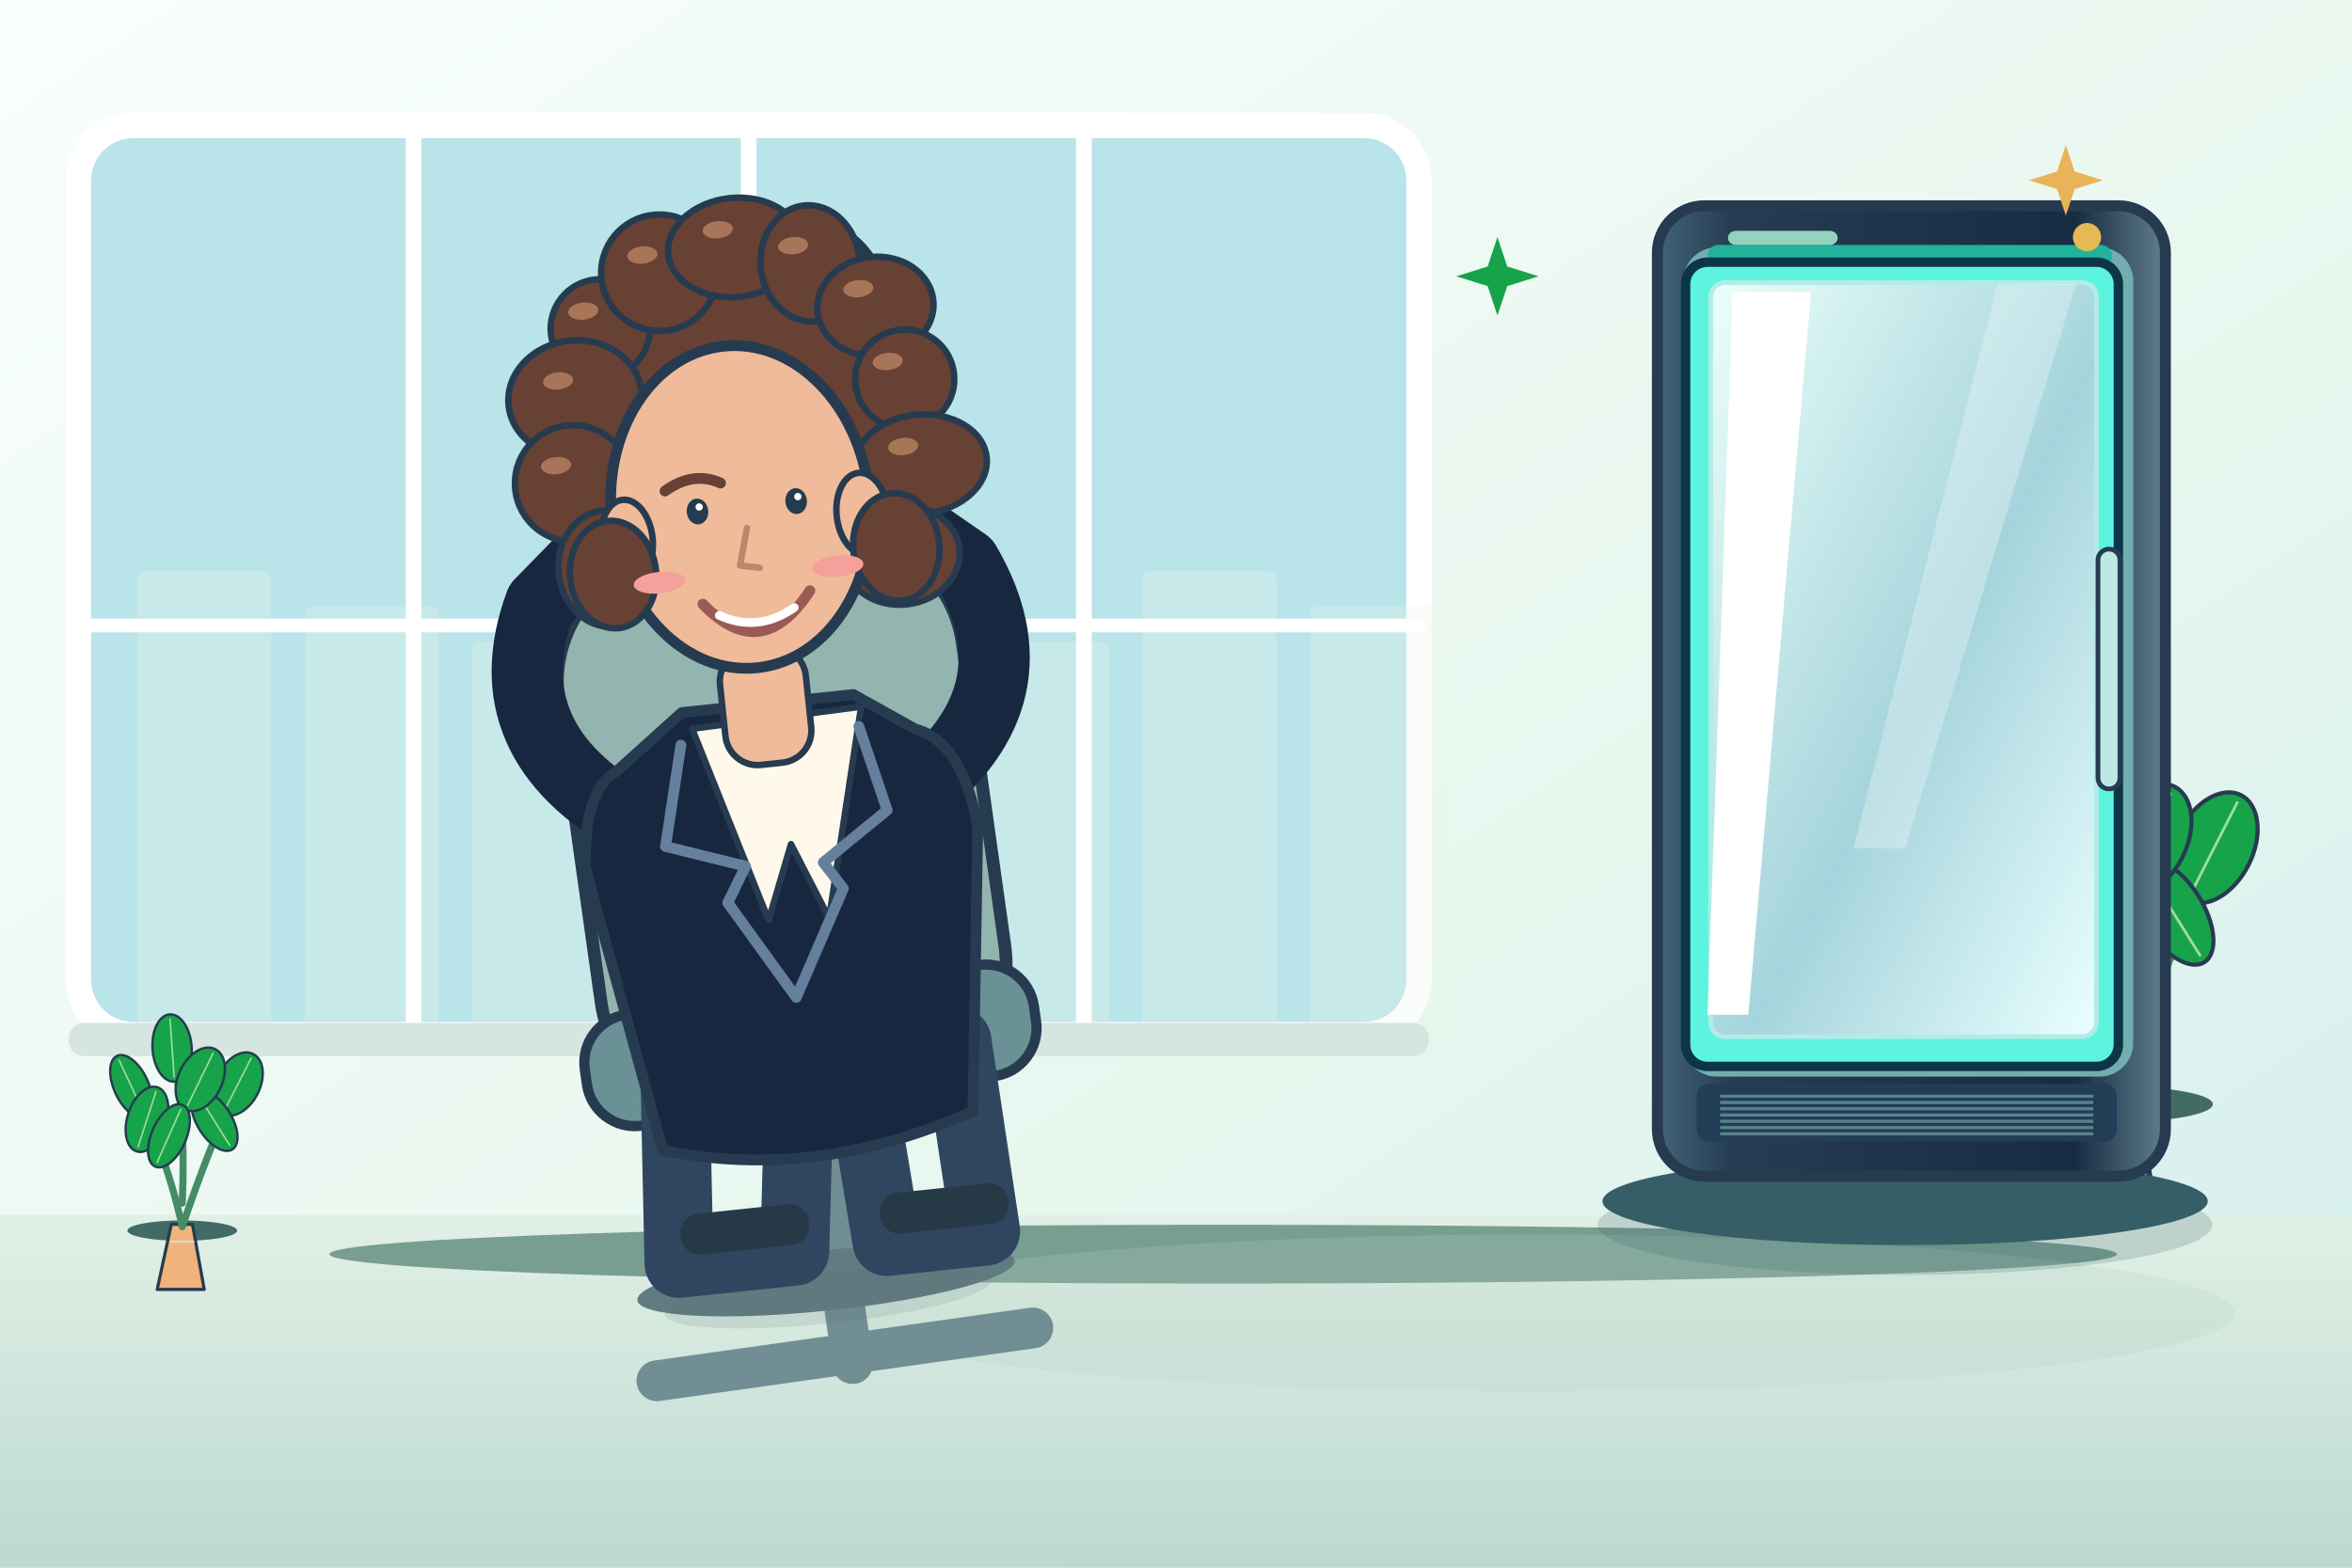
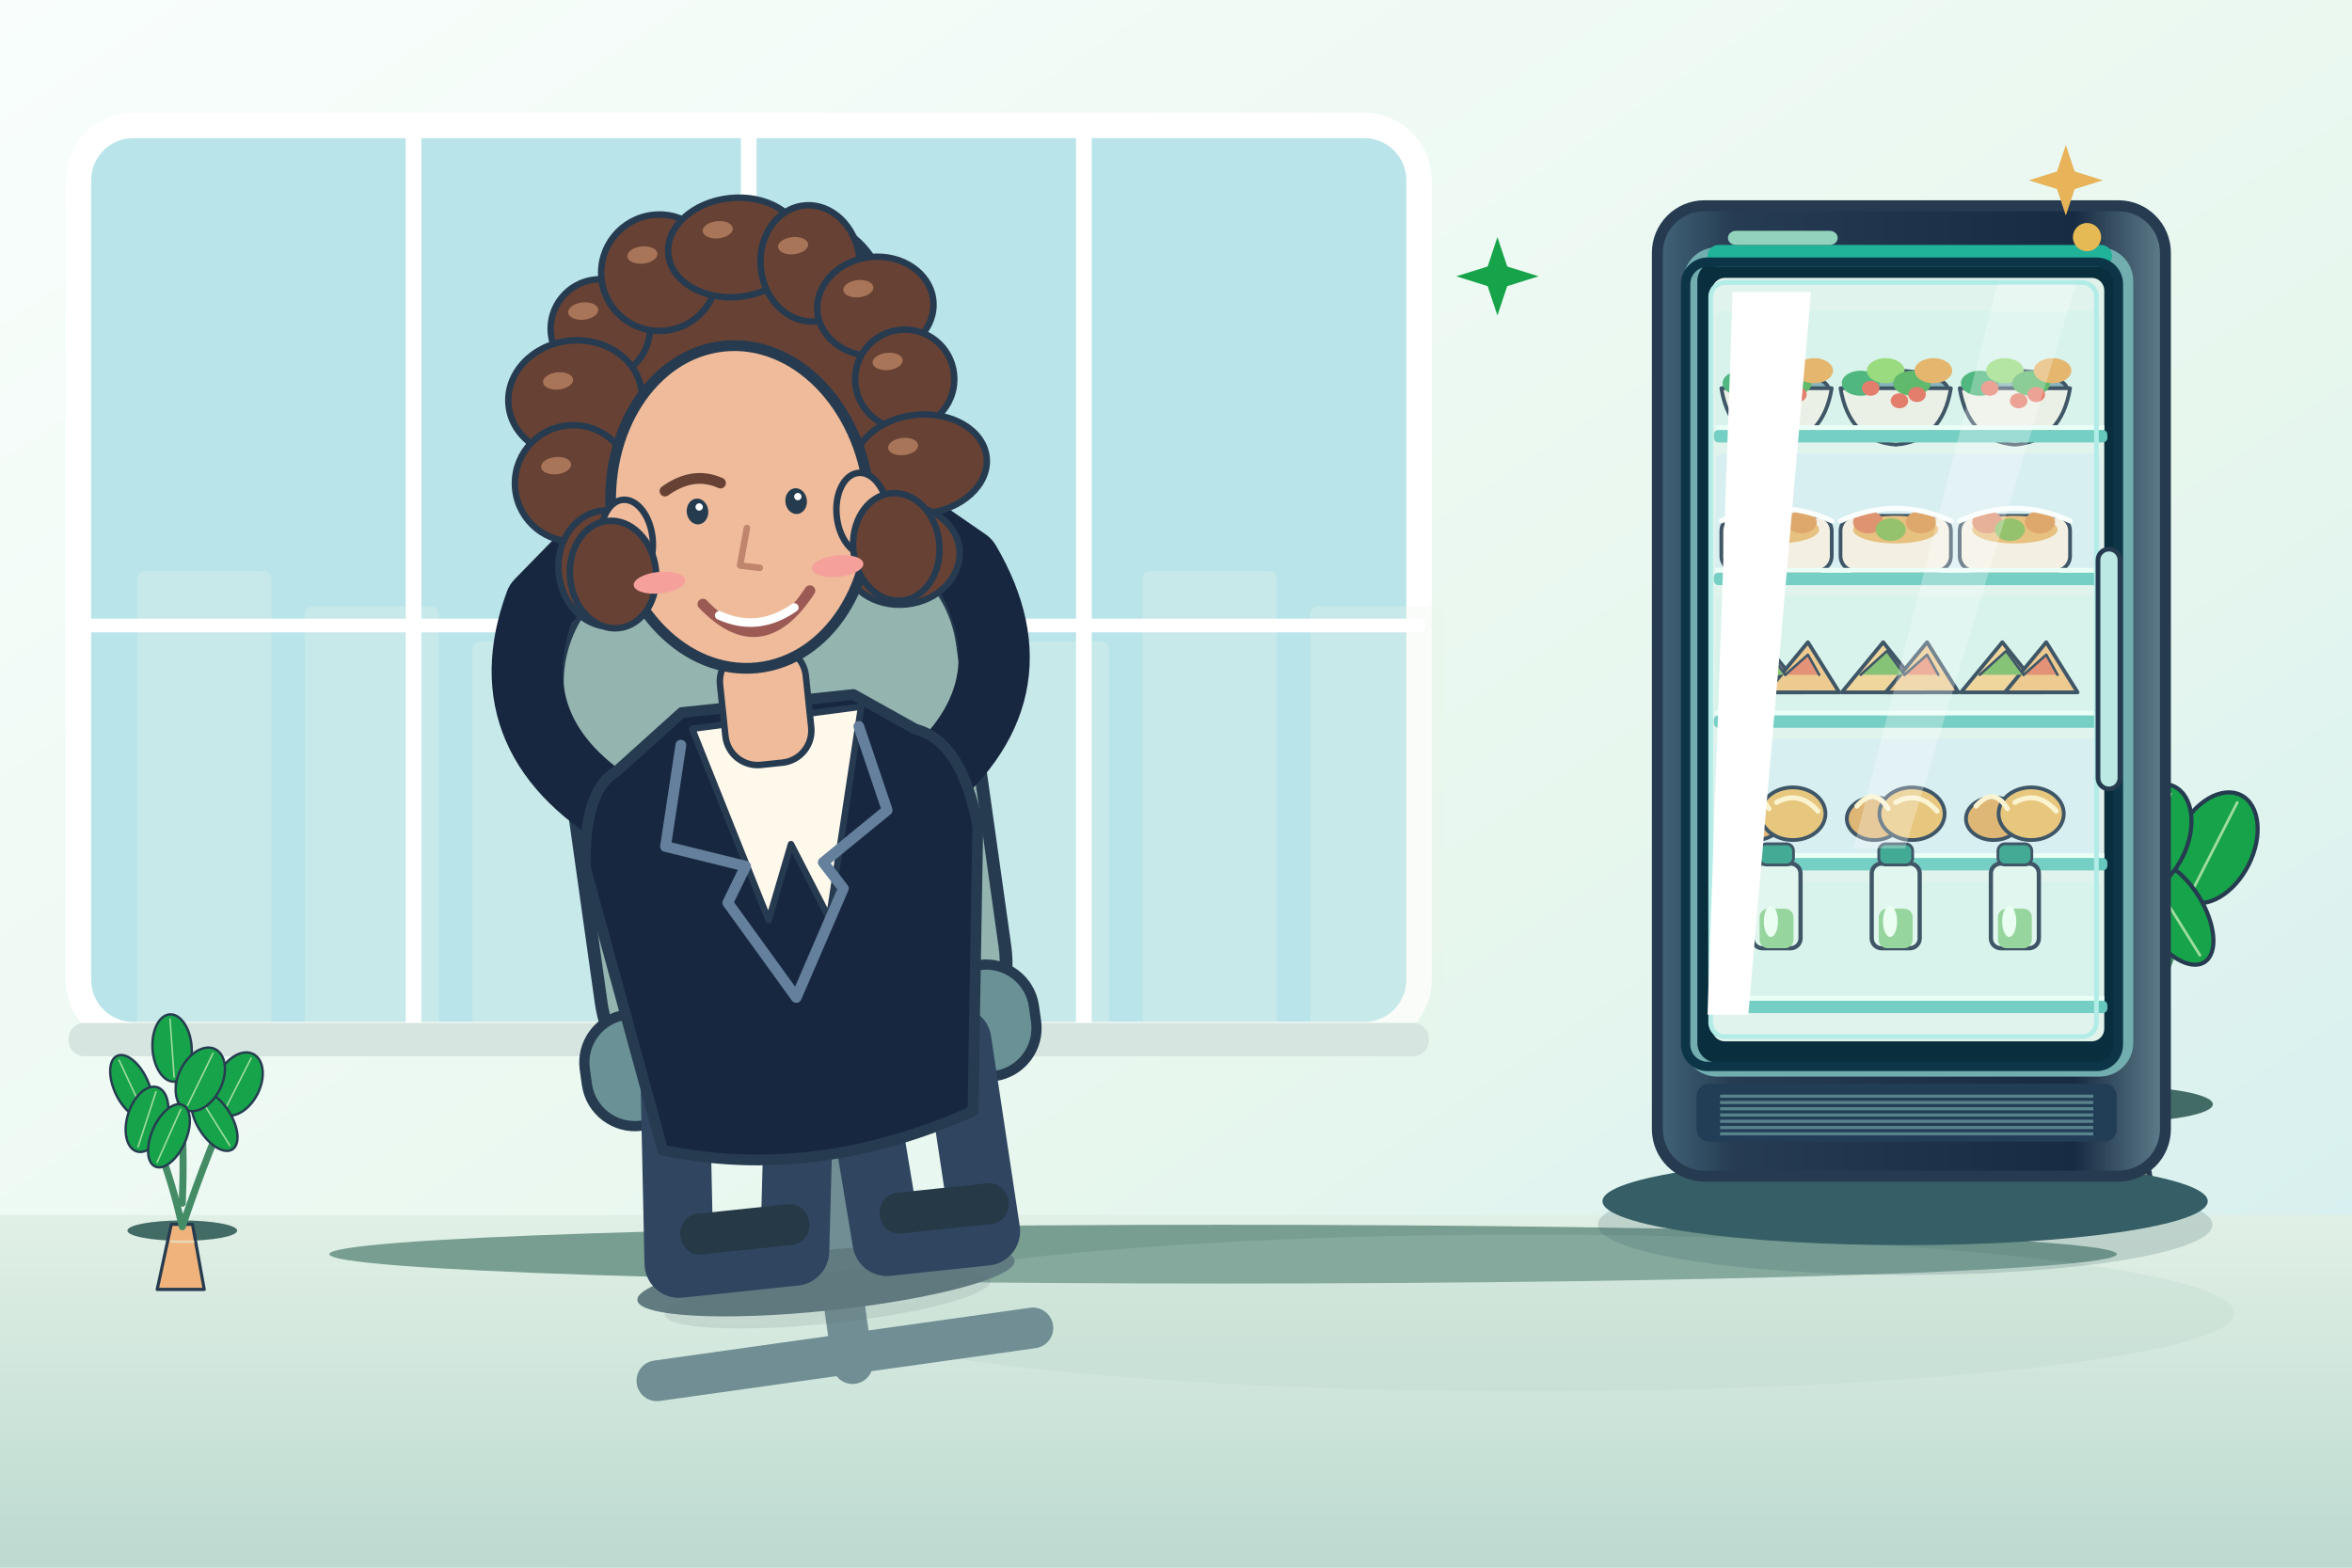
<svg xmlns="http://www.w3.org/2000/svg" viewBox="0 0 1200 800" width="1200" height="800" role="img">
  <defs>
    <linearGradient id="wall" x1="0" y1="0" x2="1" y2="1">
      <stop stop-color="#f9fefc" />
      <stop offset=".6" stop-color="#e7f7ee" />
      <stop offset="1" stop-color="#d2edf0" />
    </linearGradient>
    <linearGradient id="glass" x1="0" y1="0" x2="1" y2="1">
      <stop stop-color="#eafffa" />
      <stop offset=".55" stop-color="#a6d4dc" />
      <stop offset="1" stop-color="#e9ffff" />
    </linearGradient>
    <linearGradient id="metal" x1="0" y1="0" x2="1" y2="0">
      <stop stop-color="#426479" />
      <stop offset=".15" stop-color="#263c52" />
      <stop offset=".82" stop-color="#172b42" />
      <stop offset="1" stop-color="#607f8d" />
    </linearGradient>
    <linearGradient id="floor" x1="0" y1="0" x2="0" y2="1">
      <stop stop-color="#e1f0e6" />
      <stop offset="1" stop-color="#bcdad0" />
    </linearGradient>
    <linearGradient id="peach" x1="0" y1="0" x2="1" y2="1">
      <stop stop-color="#fff8ed" />
      <stop offset="1" stop-color="#e9ebe4" />
    </linearGradient>
    <filter id="shadow" x="-50%" y="-50%" width="200%" height="200%">
      <feGaussianBlur stdDeviation="13" />
    </filter>
    <filter id="glow" x="-50%" y="-50%" width="200%" height="200%">
      <feGaussianBlur stdDeviation="9" />
    </filter>
    <clipPath id="rounded">
      <rect x="0" y="0" width="1200" height="900" rx="0" />
    </clipPath>
  </defs>
  <rect x="0" y="0" width="1200" height="800" rx="0" fill="url(#wall)" stroke="none" stroke-width="0" />
  <path d="M0 620H1200V800H0Z" fill="url(#floor)" stroke="none" stroke-width="0" stroke-linecap="round" stroke-linejoin="round" />
  <rect x="40" y="64" width="684" height="464" rx="28" fill="#b9e4e9" stroke="#fff" stroke-width="13" />
  <g opacity=".30">
    <rect x="70" y="291.4" width="68.4" height="241.3" rx="4" fill="#eaf4e8" stroke="none" stroke-width="0" />
    <rect x="155.5" y="309.4" width="68.4" height="223.3" rx="4" fill="#eaf4e8" stroke="none" stroke-width="0" />
    <rect x="241" y="327.4" width="68.4" height="205.3" rx="4" fill="#eaf4e8" stroke="none" stroke-width="0" />
    <rect x="326.5" y="291.4" width="68.4" height="241.3" rx="4" fill="#eaf4e8" stroke="none" stroke-width="0" />
    <rect x="412" y="309.4" width="68.4" height="223.3" rx="4" fill="#eaf4e8" stroke="none" stroke-width="0" />
    <rect x="497.5" y="327.4" width="68.4" height="205.3" rx="4" fill="#eaf4e8" stroke="none" stroke-width="0" />
    <rect x="583" y="291.4" width="68.4" height="241.3" rx="4" fill="#eaf4e8" stroke="none" stroke-width="0" />
    <rect x="668.5" y="309.4" width="68.4" height="223.3" rx="4" fill="#eaf4e8" stroke="none" stroke-width="0" />
  </g>
  <path d="M211 64V528" fill="none" stroke="#fff" stroke-width="8" stroke-linecap="round" stroke-linejoin="round" />
  <path d="M382 64V528" fill="none" stroke="#fff" stroke-width="8" stroke-linecap="round" stroke-linejoin="round" />
  <path d="M553 64V528" fill="none" stroke="#fff" stroke-width="8" stroke-linecap="round" stroke-linejoin="round" />
  <path d="M40 319.2H724" fill="none" stroke="#fff" stroke-width="7" stroke-linecap="round" stroke-linejoin="round" />
  <rect x="35" y="522" width="694" height="17" rx="8" fill="#d6e5df" stroke="none" stroke-width="0" />
  <ellipse cx="624" cy="640" rx="456" ry="15" fill="#789e91" stroke="none" stroke-width="0" />
  <g opacity=".23">
    <ellipse cx="780" cy="670" rx="360" ry="40" fill="#b2cfc1" stroke="none" stroke-width="0" />
  </g>
  <g transform="translate(1080 560) rotate(0) scale(0.7)">
    <ellipse cx="0" cy="5" rx="70" ry="13" fill="#426b66" stroke="none" stroke-width="0" />
    <path d="M-14 -3 L-32 80 H28 L13 -3Z" fill="#f0b37b" stroke="#263b50" stroke-width="4" stroke-linecap="round" stroke-linejoin="round" />
    <path d="M-14 19 H14" fill="none" stroke="#e9d8b8" stroke-width="3" stroke-linecap="round" stroke-linejoin="round" />
    <path d="M0 0 Q-25 -112 -70 -179 M0 0 Q35 -104 72 -182 M0 -30 Q5 -149 -14 -230" fill="none" stroke="#448c66" stroke-width="9" stroke-linecap="round" stroke-linejoin="round" />
    <g transform="translate(-65 -179) rotate(-25) scale(1)">
      <ellipse cx="0" cy="0" rx="22" ry="43" fill="#16a34a" stroke="#263b50" stroke-width="3" />
      <path d="M0 -37 V37" fill="none" stroke="#9edc9d" stroke-width="2" stroke-linecap="round" stroke-linejoin="round" />
    </g>
    <g transform="translate(-45 -137) rotate(18) scale(1)">
      <ellipse cx="0" cy="0" rx="25" ry="43" fill="#16a34a" stroke="#263b50" stroke-width="3" />
      <path d="M0 -37 V37" fill="none" stroke="#9edc9d" stroke-width="2" stroke-linecap="round" stroke-linejoin="round" />
    </g>
    <g transform="translate(71 -182) rotate(27) scale(1)">
      <ellipse cx="0" cy="0" rx="28" ry="43" fill="#16a34a" stroke="#263b50" stroke-width="3" />
      <path d="M0 -37 V37" fill="none" stroke="#9edc9d" stroke-width="2" stroke-linecap="round" stroke-linejoin="round" />
    </g>
    <g transform="translate(41 -135) rotate(-32) scale(1)">
      <ellipse cx="0" cy="0" rx="22" ry="43" fill="#16a34a" stroke="#263b50" stroke-width="3" />
      <path d="M0 -37 V37" fill="none" stroke="#9edc9d" stroke-width="2" stroke-linecap="round" stroke-linejoin="round" />
    </g>
    <g transform="translate(-13 -228) rotate(-4) scale(1)">
      <ellipse cx="0" cy="0" rx="25" ry="43" fill="#16a34a" stroke="#263b50" stroke-width="3" />
      <path d="M0 -37 V37" fill="none" stroke="#9edc9d" stroke-width="2" stroke-linecap="round" stroke-linejoin="round" />
    </g>
    <g transform="translate(23 -188) rotate(26) scale(1)">
      <ellipse cx="0" cy="0" rx="28" ry="43" fill="#16a34a" stroke="#263b50" stroke-width="3" />
      <path d="M0 -37 V37" fill="none" stroke="#9edc9d" stroke-width="2" stroke-linecap="round" stroke-linejoin="round" />
    </g>
    <g transform="translate(-17 -116) rotate(24) scale(1)">
      <ellipse cx="0" cy="0" rx="22" ry="43" fill="#16a34a" stroke="#263b50" stroke-width="3" />
      <path d="M0 -37 V37" fill="none" stroke="#9edc9d" stroke-width="2" stroke-linecap="round" stroke-linejoin="round" />
    </g>
  </g>
  <g transform="translate(396 381) rotate(-8) scale(1.3)">
    <rect x="-82" y="-80" width="160" height="220" rx="50" fill="#94b4af" stroke="#263b50" stroke-width="5" />
    <rect x="-92" y="96" width="178" height="44" rx="19" fill="#6a9296" stroke="#263b50" stroke-width="4" />
    <path d="M-4 140V244 M-81 240H68" fill="none" stroke="#708e93" stroke-width="16" stroke-linecap="round" stroke-linejoin="round" />
  </g>
  <g transform="translate(372 183) rotate(-6) scale(1.1)">
    <ellipse cx="0" cy="430" rx="88" ry="14" fill="#617c81" stroke="none" stroke-width="0" />
    <g opacity=".14">
      <ellipse cx="0" cy="438" rx="76" ry="12" fill="#55686a" stroke="none" stroke-width="0" />
    </g>
    <path d="M-60 331L-67 415H-13L-4 347 M26 348L30 415H76L72 326" fill="none" stroke="#304660" stroke-width="32" stroke-linecap="round" stroke-linejoin="round" />
    <rect x="-65" y="393" width="60" height="19" rx="9" fill="#253947" stroke="none" stroke-width="0" />
    <rect x="28" y="393" width="60" height="19" rx="9" fill="#253947" stroke="none" stroke-width="0" />
    <path d="M-66 209Q-129 165-99 104L-58 70" fill="none" stroke="#182740" stroke-width="33" stroke-linecap="round" stroke-linejoin="round" />
    <ellipse cx="-56" cy="67" rx="19" ry="17" fill="#efbb9b" stroke="#263b50" stroke-width="3" />
    <path d="M65 209Q128 170 99 106L57 70" fill="none" stroke="#182740" stroke-width="33" stroke-linecap="round" stroke-linejoin="round" />
    <ellipse cx="54" cy="69" rx="19" ry="17" fill="#efbb9b" stroke="#263b50" stroke-width="3" />
    <path d="M-72 185Q-88 192-91 228L-69 362Q0 384 76 359L92 228Q89 188 68 180L41 161H-39Z" fill="#182740" stroke="#263b50" stroke-width="5" stroke-linecap="round" stroke-linejoin="round" />
    <path d="M-35 169L-9 261L5 227L19 263L44 167Z" fill="#fff9ec" stroke="#263b50" stroke-width="3" stroke-linecap="round" stroke-linejoin="round" />
    <path d="M-41 176L-53 222L-17 235L-27 251L0 298 M42 176L51 216L19 237L27 250L0 298" fill="none" stroke="#64809c" stroke-width="5" stroke-linecap="round" stroke-linejoin="round" />
    <rect x="-20" y="135" width="40" height="54" rx="15" fill="#efbb9b" stroke="#263b50" stroke-width="3" />
    <path d="M-59 47Q-92 -8-58 -24Q-33 -80 5 -48Q68 -78 77 -13Q112 41 67 105L54 107L-66 106Z" fill="#674134" stroke="#263b50" stroke-width="6" stroke-linecap="round" stroke-linejoin="round" />
    <ellipse cx="-58" cy="-20" rx="23" ry="23" fill="#674134" stroke="#263b50" stroke-width="3" />
    <ellipse cx="-65" cy="-29" rx="7" ry="4" fill="#a97558" stroke="none" stroke-width="0" />
    <ellipse cx="-28" cy="-43" rx="27" ry="27" fill="#674134" stroke="#263b50" stroke-width="3" />
    <ellipse cx="-35" cy="-52" rx="7" ry="4" fill="#a97558" stroke="none" stroke-width="0" />
    <ellipse cx="8" cy="-51" rx="31" ry="23" fill="#674134" stroke="#263b50" stroke-width="3" />
    <ellipse cx="1" cy="-60" rx="7" ry="4" fill="#a97558" stroke="none" stroke-width="0" />
    <ellipse cx="42" cy="-40" rx="23" ry="27" fill="#674134" stroke="#263b50" stroke-width="3" />
    <ellipse cx="35" cy="-49" rx="7" ry="4" fill="#a97558" stroke="none" stroke-width="0" />
    <ellipse cx="70" cy="-17" rx="27" ry="23" fill="#674134" stroke="#263b50" stroke-width="3" />
    <ellipse cx="63" cy="-26" rx="7" ry="4" fill="#a97558" stroke="none" stroke-width="0" />
    <ellipse cx="-73" cy="11" rx="31" ry="27" fill="#674134" stroke="#263b50" stroke-width="3" />
    <ellipse cx="-80" cy="2" rx="7" ry="4" fill="#a97558" stroke="none" stroke-width="0" />
    <ellipse cx="80" cy="18" rx="23" ry="23" fill="#674134" stroke="#263b50" stroke-width="3" />
    <ellipse cx="73" cy="9" rx="7" ry="4" fill="#a97558" stroke="none" stroke-width="0" />
    <ellipse cx="-78" cy="50" rx="27" ry="27" fill="#674134" stroke="#263b50" stroke-width="3" />
    <ellipse cx="-85" cy="41" rx="7" ry="4" fill="#a97558" stroke="none" stroke-width="0" />
    <ellipse cx="83" cy="58" rx="31" ry="23" fill="#674134" stroke="#263b50" stroke-width="3" />
    <ellipse cx="76" cy="49" rx="7" ry="4" fill="#a97558" stroke="none" stroke-width="0" />
    <ellipse cx="-66" cy="91" rx="23" ry="27" fill="#674134" stroke="#263b50" stroke-width="3" />
    <ellipse cx="-73" cy="82" rx="7" ry="4" fill="#a97558" stroke="none" stroke-width="0" />
    <ellipse cx="70" cy="99" rx="27" ry="23" fill="#674134" stroke="#263b50" stroke-width="3" />
    <ellipse cx="63" cy="90" rx="7" ry="4" fill="#a97558" stroke="none" stroke-width="0" />
    <ellipse cx="-2" cy="69" rx="60" ry="75" fill="#efbb9b" stroke="#263b50" stroke-width="5" />
    <ellipse cx="-56" cy="79" rx="12" ry="19" fill="#efbb9b" stroke="#263b50" stroke-width="3" />
    <ellipse cx="54" cy="78" rx="12" ry="19" fill="#efbb9b" stroke="#263b50" stroke-width="3" />
    <ellipse cx="-64" cy="94" rx="20" ry="25" fill="#674134" stroke="#263b50" stroke-width="3" />
    <ellipse cx="68" cy="95" rx="20" ry="25" fill="#674134" stroke="#263b50" stroke-width="3" />
    <path d="M-36 58Q-22 50-10 57 M12 57Q26 4939 58" fill="none" stroke="#674134" stroke-width="5" stroke-linecap="round" stroke-linejoin="round" />
    <ellipse cx="-22" cy="69" rx="5" ry="6" fill="#243c4e" stroke="none" stroke-width="0" />
    <ellipse cx="24" cy="69" rx="5" ry="6" fill="#243c4e" stroke="none" stroke-width="0" />
    <ellipse cx="-21" cy="67" rx="1.7" ry="1.7" fill="#fff" stroke="none" stroke-width="0" />
    <ellipse cx="25" cy="67" rx="1.7" ry="1.7" fill="#fff" stroke="none" stroke-width="0" />
    <path d="M0 79L-5 96L4 98" fill="none" stroke="#bf856d" stroke-width="3" stroke-linecap="round" stroke-linejoin="round" />
    <path d="M-24 112Q0 143 26 111" fill="none" stroke="#9c5a54" stroke-width="5" stroke-linecap="round" stroke-linejoin="round" />
    <path d="M-17 118Q0 128 18 118" fill="none" stroke="#fff" stroke-width="4" stroke-linecap="round" stroke-linejoin="round" />
    <ellipse cx="-43" cy="100" rx="12" ry="5" fill="#f5a09b" stroke="none" stroke-width="0" />
    <ellipse cx="40" cy="101" rx="12" ry="5" fill="#f5a09b" stroke="none" stroke-width="0" />
  </g>
  <g transform="translate(840 105) rotate(0) scale(0.8)">
    <ellipse cx="165" cy="635" rx="193" ry="28" fill="#365e67" stroke="none" stroke-width="0" />
    <g opacity=".2">
      <ellipse cx="165" cy="650" rx="196" ry="32" fill="#365d66" stroke="none" stroke-width="0" />
    </g>
    <rect x="7" y="0" width="324" height="619" rx="30" fill="url(#metal)" stroke="#263b50" stroke-width="7" />
    <rect x="28" y="31" width="278" height="520" rx="17" fill="#092e3e" stroke="#72adaf" stroke-width="9" />
    <rect x="42" y="46" width="250" height="487" rx="8" fill="#e1f2eb" stroke="none" stroke-width="0" />
    <rect x="44" y="67" width="246" height="80" rx="5" fill="#d7f1e9" stroke="none" stroke-width="0" />
    <g transform="translate(83 106) rotate(0) scale(0.8)">
      <ellipse cx="0" cy="15" rx="42" ry="16" fill="#7ba9af" stroke="#263b50" stroke-width="3" />
      <path d="M-44 13 Q-37 55 0 58 Q37 55 44 13Z" fill="#edeee2" stroke="#263b50" stroke-width="3" stroke-linecap="round" stroke-linejoin="round" />
      <ellipse cx="-28" cy="9" rx="15" ry="10" fill="#3aab6d" stroke="none" stroke-width="0" />
      <ellipse cx="-8" cy="-1" rx="15" ry="10" fill="#8ed56b" stroke="none" stroke-width="0" />
      <ellipse cx="13" cy="9" rx="15" ry="10" fill="#4cae57" stroke="none" stroke-width="0" />
      <ellipse cx="30" cy="-1" rx="15" ry="10" fill="#e7aa58" stroke="none" stroke-width="0" />
      <ellipse cx="-20" cy="13" rx="7" ry="6" fill="#e66a56" stroke="none" stroke-width="0" />
      <ellipse cx="17" cy="18" rx="7" ry="6" fill="#e66a56" stroke="none" stroke-width="0" />
      <ellipse cx="3" cy="23" rx="7" ry="6" fill="#e66a56" stroke="none" stroke-width="0" />
    </g>
    <g transform="translate(159 106) rotate(0) scale(0.8)">
      <ellipse cx="0" cy="15" rx="42" ry="16" fill="#7ba9af" stroke="#263b50" stroke-width="3" />
      <path d="M-44 13 Q-37 55 0 58 Q37 55 44 13Z" fill="#edeee2" stroke="#263b50" stroke-width="3" stroke-linecap="round" stroke-linejoin="round" />
      <ellipse cx="-28" cy="9" rx="15" ry="10" fill="#3aab6d" stroke="none" stroke-width="0" />
      <ellipse cx="-8" cy="-1" rx="15" ry="10" fill="#8ed56b" stroke="none" stroke-width="0" />
      <ellipse cx="13" cy="9" rx="15" ry="10" fill="#4cae57" stroke="none" stroke-width="0" />
      <ellipse cx="30" cy="-1" rx="15" ry="10" fill="#e7aa58" stroke="none" stroke-width="0" />
      <ellipse cx="-20" cy="13" rx="7" ry="6" fill="#e66a56" stroke="none" stroke-width="0" />
      <ellipse cx="17" cy="18" rx="7" ry="6" fill="#e66a56" stroke="none" stroke-width="0" />
      <ellipse cx="3" cy="23" rx="7" ry="6" fill="#e66a56" stroke="none" stroke-width="0" />
    </g>
    <g transform="translate(235 106) rotate(0) scale(0.8)">
      <ellipse cx="0" cy="15" rx="42" ry="16" fill="#7ba9af" stroke="#263b50" stroke-width="3" />
      <path d="M-44 13 Q-37 55 0 58 Q37 55 44 13Z" fill="#edeee2" stroke="#263b50" stroke-width="3" stroke-linecap="round" stroke-linejoin="round" />
      <ellipse cx="-28" cy="9" rx="15" ry="10" fill="#3aab6d" stroke="none" stroke-width="0" />
      <ellipse cx="-8" cy="-1" rx="15" ry="10" fill="#8ed56b" stroke="none" stroke-width="0" />
      <ellipse cx="13" cy="9" rx="15" ry="10" fill="#4cae57" stroke="none" stroke-width="0" />
      <ellipse cx="30" cy="-1" rx="15" ry="10" fill="#e7aa58" stroke="none" stroke-width="0" />
      <ellipse cx="-20" cy="13" rx="7" ry="6" fill="#e66a56" stroke="none" stroke-width="0" />
      <ellipse cx="17" cy="18" rx="7" ry="6" fill="#e66a56" stroke="none" stroke-width="0" />
      <ellipse cx="3" cy="23" rx="7" ry="6" fill="#e66a56" stroke="none" stroke-width="0" />
    </g>
    <rect x="43" y="143" width="251" height="8" rx="3" fill="#66c7bc" stroke="none" stroke-width="0" />
    <rect x="44" y="140" width="248" height="3" rx="0" fill="#ecfff6" stroke="none" stroke-width="0" />
    <rect x="44" y="158" width="246" height="80" rx="5" fill="#d8edf0" stroke="none" stroke-width="0" />
    <g transform="translate(83 197) rotate(0) scale(0.8)">
      <rect x="-44" y="1" width="88" height="44" rx="12" fill="#f7eee0" stroke="#263b50" stroke-width="3" />
      <ellipse cx="0" cy="12" rx="34" ry="11" fill="#e9b76c" stroke="none" stroke-width="0" />
      <ellipse cx="-22" cy="6" rx="12" ry="9" fill="#de825b" stroke="none" stroke-width="0" />
      <ellipse cx="-4" cy="12" rx="12" ry="9" fill="#8ab857" stroke="none" stroke-width="0" />
      <ellipse cx="20" cy="6" rx="12" ry="9" fill="#df9a57" stroke="none" stroke-width="0" />
      <path d="M-44 5Q0 -15 44 5" fill="none" stroke="#fff" stroke-width="4" stroke-linecap="round" stroke-linejoin="round" />
    </g>
    <g transform="translate(159 197) rotate(0) scale(0.8)">
      <rect x="-44" y="1" width="88" height="44" rx="12" fill="#f7eee0" stroke="#263b50" stroke-width="3" />
      <ellipse cx="0" cy="12" rx="34" ry="11" fill="#e9b76c" stroke="none" stroke-width="0" />
      <ellipse cx="-22" cy="6" rx="12" ry="9" fill="#de825b" stroke="none" stroke-width="0" />
      <ellipse cx="-4" cy="12" rx="12" ry="9" fill="#8ab857" stroke="none" stroke-width="0" />
      <ellipse cx="20" cy="6" rx="12" ry="9" fill="#df9a57" stroke="none" stroke-width="0" />
      <path d="M-44 5Q0 -15 44 5" fill="none" stroke="#fff" stroke-width="4" stroke-linecap="round" stroke-linejoin="round" />
    </g>
    <g transform="translate(235 197) rotate(0) scale(0.8)">
      <rect x="-44" y="1" width="88" height="44" rx="12" fill="#f7eee0" stroke="#263b50" stroke-width="3" />
      <ellipse cx="0" cy="12" rx="34" ry="11" fill="#e9b76c" stroke="none" stroke-width="0" />
      <ellipse cx="-22" cy="6" rx="12" ry="9" fill="#de825b" stroke="none" stroke-width="0" />
      <ellipse cx="-4" cy="12" rx="12" ry="9" fill="#8ab857" stroke="none" stroke-width="0" />
      <ellipse cx="20" cy="6" rx="12" ry="9" fill="#df9a57" stroke="none" stroke-width="0" />
      <path d="M-44 5Q0 -15 44 5" fill="none" stroke="#fff" stroke-width="4" stroke-linecap="round" stroke-linejoin="round" />
    </g>
    <rect x="43" y="234" width="251" height="8" rx="3" fill="#66c7bc" stroke="none" stroke-width="0" />
    <rect x="44" y="231" width="248" height="3" rx="0" fill="#ecfff6" stroke="none" stroke-width="0" />
    <rect x="44" y="249" width="246" height="80" rx="5" fill="#d7f1e9" stroke="none" stroke-width="0" />
    <g transform="translate(83 288) rotate(0) scale(0.8)">
      <path d="M-43 28L-10 -12L22 28Z" fill="#f2cf8f" stroke="#263b50" stroke-width="3" stroke-linecap="round" stroke-linejoin="round" />
      <path d="M-8 28L25 -12L50 28Z" fill="#efc17f" stroke="#263b50" stroke-width="3" stroke-linecap="round" stroke-linejoin="round" />
      <path d="M-28 14L-7 -5L7 14" fill="#7ab963" stroke="#263b50" stroke-width="2" stroke-linecap="round" stroke-linejoin="round" />
      <path d="M7 14L25 -2L34 14" fill="#e68162" stroke="#263b50" stroke-width="2" stroke-linecap="round" stroke-linejoin="round" />
    </g>
    <g transform="translate(159 288) rotate(0) scale(0.8)">
      <path d="M-43 28L-10 -12L22 28Z" fill="#f2cf8f" stroke="#263b50" stroke-width="3" stroke-linecap="round" stroke-linejoin="round" />
      <path d="M-8 28L25 -12L50 28Z" fill="#efc17f" stroke="#263b50" stroke-width="3" stroke-linecap="round" stroke-linejoin="round" />
      <path d="M-28 14L-7 -5L7 14" fill="#7ab963" stroke="#263b50" stroke-width="2" stroke-linecap="round" stroke-linejoin="round" />
      <path d="M7 14L25 -2L34 14" fill="#e68162" stroke="#263b50" stroke-width="2" stroke-linecap="round" stroke-linejoin="round" />
    </g>
    <g transform="translate(235 288) rotate(0) scale(0.8)">
      <path d="M-43 28L-10 -12L22 28Z" fill="#f2cf8f" stroke="#263b50" stroke-width="3" stroke-linecap="round" stroke-linejoin="round" />
      <path d="M-8 28L25 -12L50 28Z" fill="#efc17f" stroke="#263b50" stroke-width="3" stroke-linecap="round" stroke-linejoin="round" />
      <path d="M-28 14L-7 -5L7 14" fill="#7ab963" stroke="#263b50" stroke-width="2" stroke-linecap="round" stroke-linejoin="round" />
      <path d="M7 14L25 -2L34 14" fill="#e68162" stroke="#263b50" stroke-width="2" stroke-linecap="round" stroke-linejoin="round" />
    </g>
    <rect x="43" y="325" width="251" height="8" rx="3" fill="#66c7bc" stroke="none" stroke-width="0" />
    <rect x="44" y="322" width="248" height="3" rx="0" fill="#ecfff6" stroke="none" stroke-width="0" />
    <rect x="44" y="340" width="246" height="80" rx="5" fill="#d8edf0" stroke="none" stroke-width="0" />
    <g transform="translate(83 379) rotate(0) scale(0.8)">
      <ellipse cx="-17" cy="15" rx="22" ry="17" fill="#deaa60" stroke="#263b50" stroke-width="3" />
      <ellipse cx="13" cy="11" rx="26" ry="21" fill="#e9bd6b" stroke="#263b50" stroke-width="3" />
      <path d="M-31 5Q-17 -11-6 7 M0 2Q18 -8 33 9" fill="none" stroke="#fff1c9" stroke-width="4" stroke-linecap="round" stroke-linejoin="round" />
    </g>
    <g transform="translate(159 379) rotate(0) scale(0.8)">
      <ellipse cx="-17" cy="15" rx="22" ry="17" fill="#deaa60" stroke="#263b50" stroke-width="3" />
      <ellipse cx="13" cy="11" rx="26" ry="21" fill="#e9bd6b" stroke="#263b50" stroke-width="3" />
      <path d="M-31 5Q-17 -11-6 7 M0 2Q18 -8 33 9" fill="none" stroke="#fff1c9" stroke-width="4" stroke-linecap="round" stroke-linejoin="round" />
    </g>
    <g transform="translate(235 379) rotate(0) scale(0.8)">
      <ellipse cx="-17" cy="15" rx="22" ry="17" fill="#deaa60" stroke="#263b50" stroke-width="3" />
      <ellipse cx="13" cy="11" rx="26" ry="21" fill="#e9bd6b" stroke="#263b50" stroke-width="3" />
      <path d="M-31 5Q-17 -11-6 7 M0 2Q18 -8 33 9" fill="none" stroke="#fff1c9" stroke-width="4" stroke-linecap="round" stroke-linejoin="round" />
    </g>
    <rect x="43" y="416" width="251" height="8" rx="3" fill="#66c7bc" stroke="none" stroke-width="0" />
    <rect x="44" y="413" width="248" height="3" rx="0" fill="#ecfff6" stroke="none" stroke-width="0" />
    <rect x="44" y="431" width="246" height="80" rx="5" fill="#d7f1e9" stroke="none" stroke-width="0" />
    <g transform="translate(83 470) rotate(0) scale(0.9)">
      <g>
        <rect x="-17" y="-56" width="34" height="60" rx="7" fill="#e2f5ed" stroke="#263b50" stroke-width="3" />
        <rect x="-12" y="-70" width="24" height="15" rx="5" fill="#2b9e85" stroke="#263b50" stroke-width="2" />
        <rect x="-12" y="-24" width="24" height="28" rx="6" fill="#8bce8e" stroke="none" stroke-width="0" />
        <ellipse cx="-4" cy="-15" rx="5" ry="11" fill="#edfff1" stroke="none" stroke-width="0" />
      </g>
    </g>
    <g transform="translate(159 470) rotate(0) scale(0.9)">
      <g>
        <rect x="-17" y="-56" width="34" height="60" rx="7" fill="#e2f5ed" stroke="#263b50" stroke-width="3" />
        <rect x="-12" y="-70" width="24" height="15" rx="5" fill="#2b9e85" stroke="#263b50" stroke-width="2" />
        <rect x="-12" y="-24" width="24" height="28" rx="6" fill="#8bce8e" stroke="none" stroke-width="0" />
        <ellipse cx="-4" cy="-15" rx="5" ry="11" fill="#edfff1" stroke="none" stroke-width="0" />
      </g>
    </g>
    <g transform="translate(235 470) rotate(0) scale(0.9)">
      <g>
        <rect x="-17" y="-56" width="34" height="60" rx="7" fill="#e2f5ed" stroke="#263b50" stroke-width="3" />
        <rect x="-12" y="-70" width="24" height="15" rx="5" fill="#2b9e85" stroke="#263b50" stroke-width="2" />
        <rect x="-12" y="-24" width="24" height="28" rx="6" fill="#8bce8e" stroke="none" stroke-width="0" />
        <ellipse cx="-4" cy="-15" rx="5" ry="11" fill="#edfff1" stroke="none" stroke-width="0" />
      </g>
    </g>
    <rect x="43" y="507" width="251" height="8" rx="3" fill="#66c7bc" stroke="none" stroke-width="0" />
    <rect x="44" y="504" width="248" height="3" rx="0" fill="#ecfff6" stroke="none" stroke-width="0" />
    <rect x="32" y="560" width="268" height="37" rx="8" fill="#213e56" stroke="none" stroke-width="0" />
    <rect x="47" y="567" width="238" height="2" rx="0" fill="#59838c" stroke="none" stroke-width="0" />
    <rect x="47" y="571" width="238" height="2" rx="0" fill="#59838c" stroke="none" stroke-width="0" />
    <rect x="47" y="575" width="238" height="2" rx="0" fill="#59838c" stroke="none" stroke-width="0" />
    <rect x="47" y="579" width="238" height="2" rx="0" fill="#59838c" stroke="none" stroke-width="0" />
    <rect x="47" y="583" width="238" height="2" rx="0" fill="#59838c" stroke="none" stroke-width="0" />
    <rect x="47" y="587" width="238" height="2" rx="0" fill="#59838c" stroke="none" stroke-width="0" />
    <rect x="47" y="591" width="238" height="2" rx="0" fill="#59838c" stroke="none" stroke-width="0" />
    <rect x="39" y="25" width="258" height="14" rx="7" fill="#21b29a" stroke="none" stroke-width="0" />
-     <rect x="25" y="36" width="276" height="513" rx="14" fill="#5cf4de" stroke="#0d3548" stroke-width="6" />
-     <rect x="41" y="49" width="246" height="481" rx="9" fill="url(#glass)" stroke="#b2ece7" stroke-width="3" />
+     <rect x="25" y="36" width="276" height="513" rx="14" fill="none" stroke="#0d3548" stroke-width="6" />
+     <rect x="41" y="49" width="246" height="481" rx="9" fill="#d6fff9" fill-opacity=".14" stroke="#b2ece7" stroke-width="3" />
    <path d="M55 55H105L65 516H39Z" fill="#fff" stroke="none" stroke-width="0" stroke-linecap="round" stroke-linejoin="round" />
    <g opacity=".28">
      <path d="M224 50H274L165 410H132Z" fill="#fff" stroke="none" stroke-width="0" stroke-linecap="round" stroke-linejoin="round" />
    </g>
    <rect x="288" y="219" width="14" height="153" rx="7" fill="#bce9e3" stroke="#263b50" stroke-width="3" />
    <rect x="52" y="16" width="70" height="9" rx="5" fill="#93d3be" stroke="none" stroke-width="0" />
    <ellipse cx="281" cy="20" rx="9" ry="9" fill="#e5b953" stroke="none" stroke-width="0" />
  </g>
  <g transform="translate(93 626) rotate(0) scale(0.4)">
    <ellipse cx="0" cy="5" rx="70" ry="13" fill="#426b66" stroke="none" stroke-width="0" />
    <path d="M-14 -3 L-32 80 H28 L13 -3Z" fill="#f0b37b" stroke="#263b50" stroke-width="4" stroke-linecap="round" stroke-linejoin="round" />
    <path d="M-14 19 H14" fill="none" stroke="#e9d8b8" stroke-width="3" stroke-linecap="round" stroke-linejoin="round" />
    <path d="M0 0 Q-25 -112 -70 -179 M0 0 Q35 -104 72 -182 M0 -30 Q5 -149 -14 -230" fill="none" stroke="#448c66" stroke-width="9" stroke-linecap="round" stroke-linejoin="round" />
    <g transform="translate(-65 -179) rotate(-25) scale(1)">
      <ellipse cx="0" cy="0" rx="22" ry="43" fill="#16a34a" stroke="#263b50" stroke-width="3" />
      <path d="M0 -37 V37" fill="none" stroke="#9edc9d" stroke-width="2" stroke-linecap="round" stroke-linejoin="round" />
    </g>
    <g transform="translate(-45 -137) rotate(18) scale(1)">
      <ellipse cx="0" cy="0" rx="25" ry="43" fill="#16a34a" stroke="#263b50" stroke-width="3" />
      <path d="M0 -37 V37" fill="none" stroke="#9edc9d" stroke-width="2" stroke-linecap="round" stroke-linejoin="round" />
    </g>
    <g transform="translate(71 -182) rotate(27) scale(1)">
      <ellipse cx="0" cy="0" rx="28" ry="43" fill="#16a34a" stroke="#263b50" stroke-width="3" />
      <path d="M0 -37 V37" fill="none" stroke="#9edc9d" stroke-width="2" stroke-linecap="round" stroke-linejoin="round" />
    </g>
    <g transform="translate(41 -135) rotate(-32) scale(1)">
      <ellipse cx="0" cy="0" rx="22" ry="43" fill="#16a34a" stroke="#263b50" stroke-width="3" />
      <path d="M0 -37 V37" fill="none" stroke="#9edc9d" stroke-width="2" stroke-linecap="round" stroke-linejoin="round" />
    </g>
    <g transform="translate(-13 -228) rotate(-4) scale(1)">
      <ellipse cx="0" cy="0" rx="25" ry="43" fill="#16a34a" stroke="#263b50" stroke-width="3" />
      <path d="M0 -37 V37" fill="none" stroke="#9edc9d" stroke-width="2" stroke-linecap="round" stroke-linejoin="round" />
    </g>
    <g transform="translate(23 -188) rotate(26) scale(1)">
      <ellipse cx="0" cy="0" rx="28" ry="43" fill="#16a34a" stroke="#263b50" stroke-width="3" />
      <path d="M0 -37 V37" fill="none" stroke="#9edc9d" stroke-width="2" stroke-linecap="round" stroke-linejoin="round" />
    </g>
    <g transform="translate(-17 -116) rotate(24) scale(1)">
      <ellipse cx="0" cy="0" rx="22" ry="43" fill="#16a34a" stroke="#263b50" stroke-width="3" />
      <path d="M0 -37 V37" fill="none" stroke="#9edc9d" stroke-width="2" stroke-linecap="round" stroke-linejoin="round" />
    </g>
  </g>
  <g transform="translate(764 141) rotate(0) scale(1)">
    <path d="M0 -20 L5 -5 L21 0 L5 5 L0 20 L-5 5 L-21 0 L-5 -5Z" fill="#16a34a" stroke="none" stroke-width="0" stroke-linecap="round" stroke-linejoin="round" />
  </g>
  <g transform="translate(1054 92) rotate(0) scale(0.9)">
    <path d="M0 -20 L5 -5 L21 0 L5 5 L0 20 L-5 5 L-21 0 L-5 -5Z" fill="#e8b359" stroke="none" stroke-width="0" stroke-linecap="round" stroke-linejoin="round" />
  </g>
</svg>
